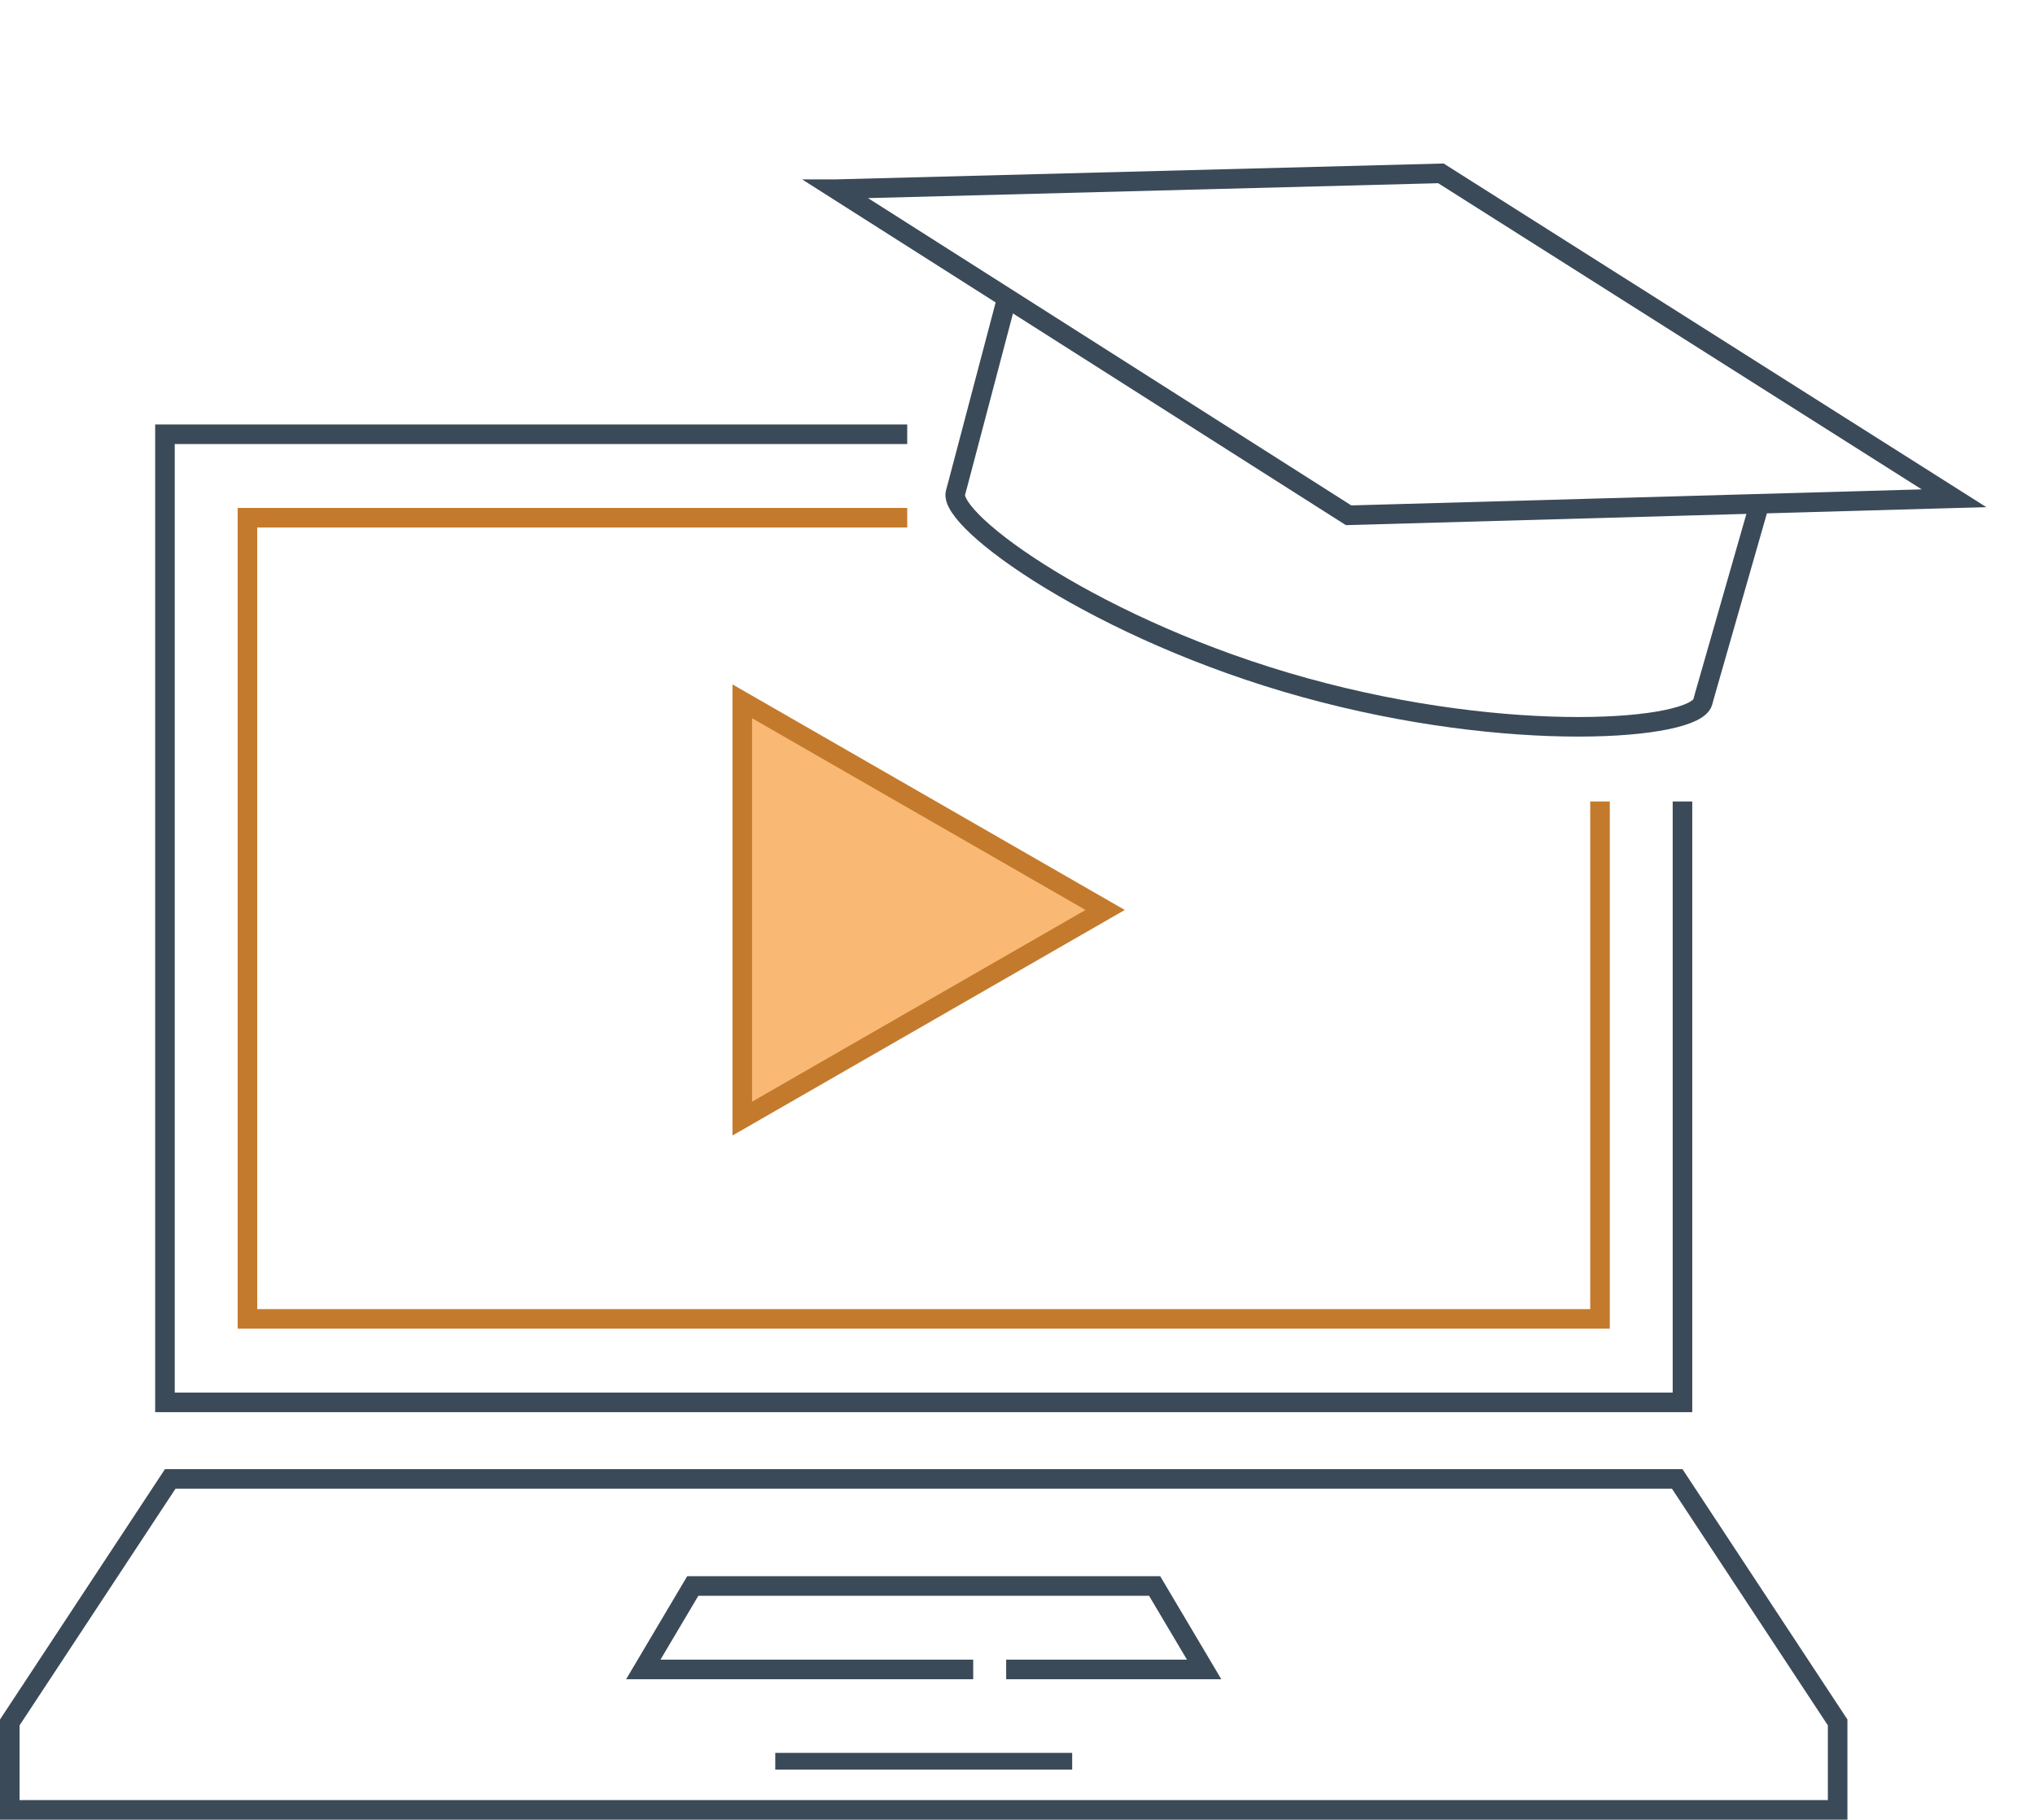
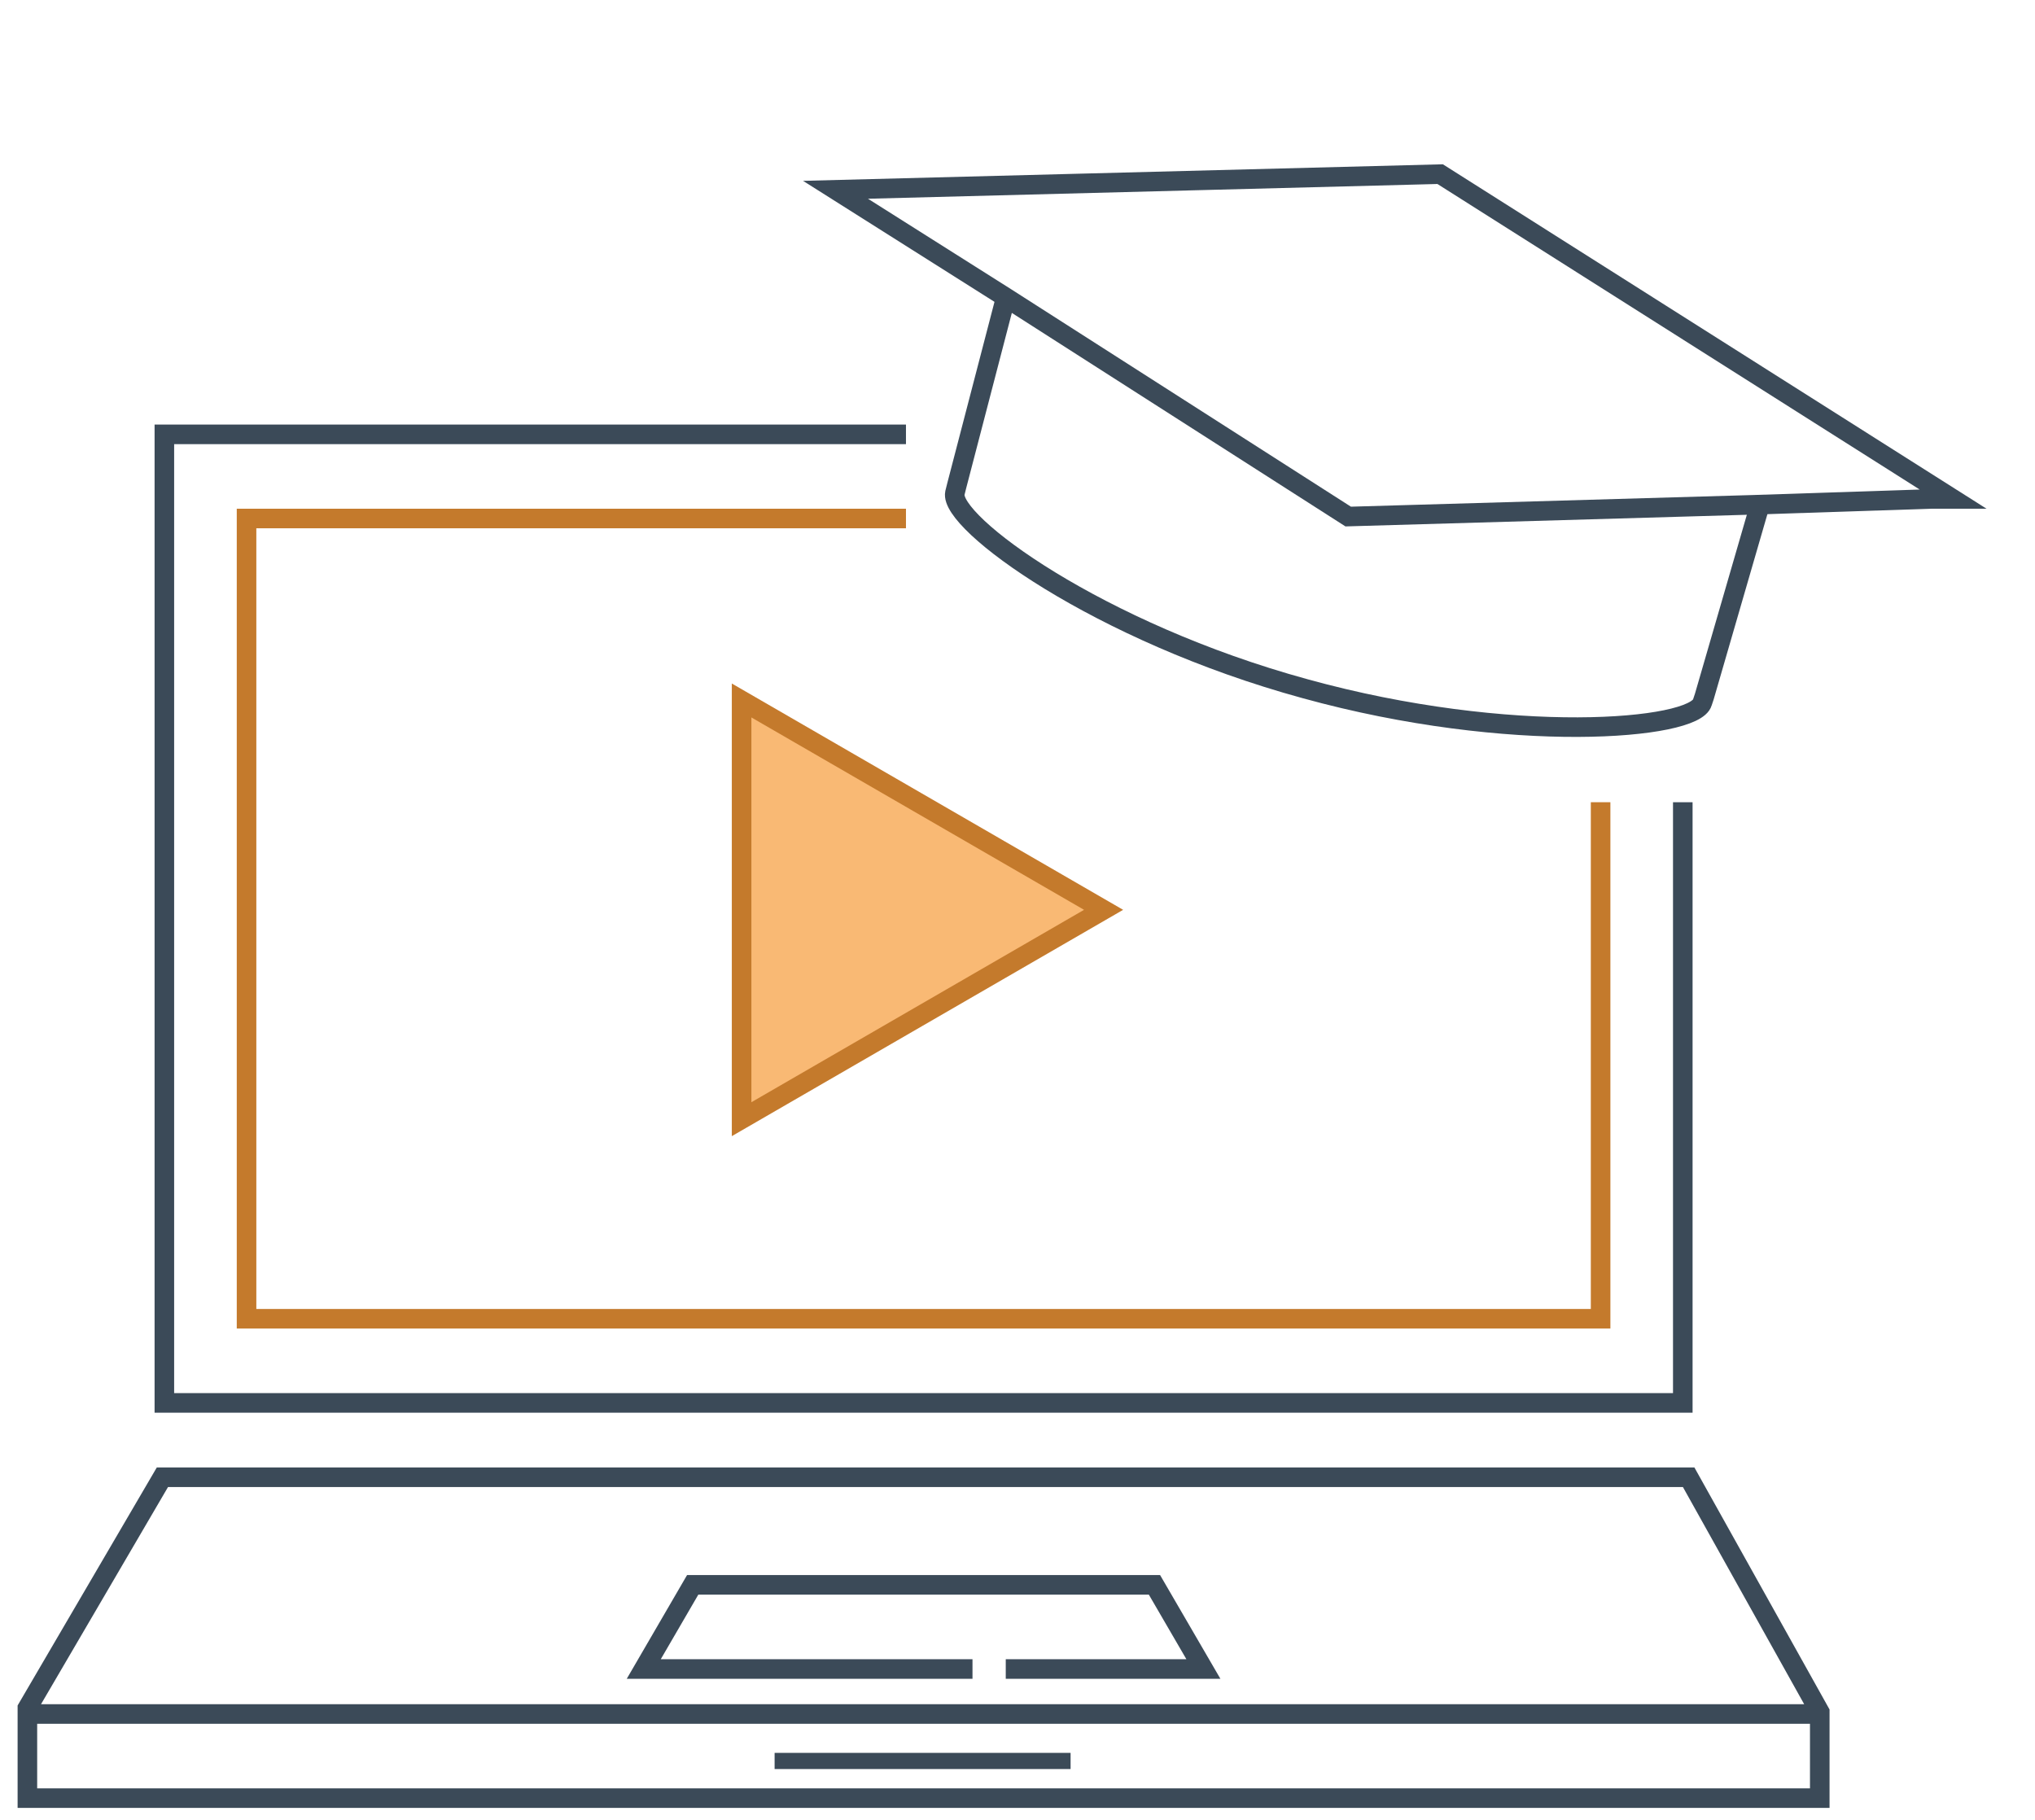
- <svg xmlns="http://www.w3.org/2000/svg" width="104" height="93" fill="none">
-   <path stroke="#3B4A58" stroke-width=".427" d="M39.834 89.801h14.747v.427H39.834z" />
-   <path d="M49.736 85.323h-16.86l2.529-4.266h23.603l2.53 4.266H51.421m34.563-44.361v30.711H8.43v-49.48h37.934" stroke="#3B4A58" />
-   <path d="M81.77 40.962v26.445H12.646V26.46h33.719" stroke="#C47A2C" />
-   <path d="M.5 92.5v-4.469l8.2-12.446h77.015l8.199 12.446V92.5H.5z" stroke="#3B4A58" />
-   <path d="M37.934 57.17V35.843L56.48 46.507 37.934 57.17z" fill="#F9B974" stroke="#C47A2C" />
-   <path d="M89.961 25.601l-2.859 9.98-.08.295c-.39 1.447-9.79 2.184-20.34-.732-10.55-2.916-18.242-8.515-17.851-9.962l.12-.442 2.53-9.588" stroke="#3B4A58" />
-   <path d="M42.711 9.668l30.927-.808 26.225 16.606-1.132.031h0l-9.084.256h0l-20.726.582-17.556-11.164h0L42.71 9.668z" stroke="#3B4A58" />
+ <svg xmlns="http://www.w3.org/2000/svg" version="1.1" id="Слой_1" x="0" y="0" viewBox="0 0 104 93" xml:space="preserve">
+   <style>.st1{fill:none;stroke:#3b4a58}</style>
+   <path fill="none" stroke="#3b4a58" stroke-width=".426" d="M39.8 89.8h14.7v.4H39.8z" />
+   <path class="st1" d="M49.7 85.3H32.9l2.5-4.3H59l2.5 4.3H51.4M86 41v30.7H8.4V22.2h37.9" />
+   <path d="M81.8 41v26.4H12.6V26.5h33.7" fill="none" stroke="#c47a2c" />
+   <path class="st1" d="M1.4 91.9v-4.6l6.9-11.8h78l6.7 12v4.4H1.4zm0-4.3H93" />
+   <path d="M37.9 57.2V35.8l18.5 10.7-18.5 10.7z" fill="#f9b974" stroke="#c47a2c" />
+   <path class="st1" d="M90 25.6l-2.9 10-.1.3c-.4 1.4-9.8 2.2-20.3-.7-10.6-2.9-18.2-8.5-17.9-10l.1-.4 2.5-9.6" />
+   <path class="st1" d="M42.7 9.7l30.9-.8 26.2 16.6h-1.1l-9.1.3-20.7.6-17.5-11.2-8.7-5.5z" />
</svg>
